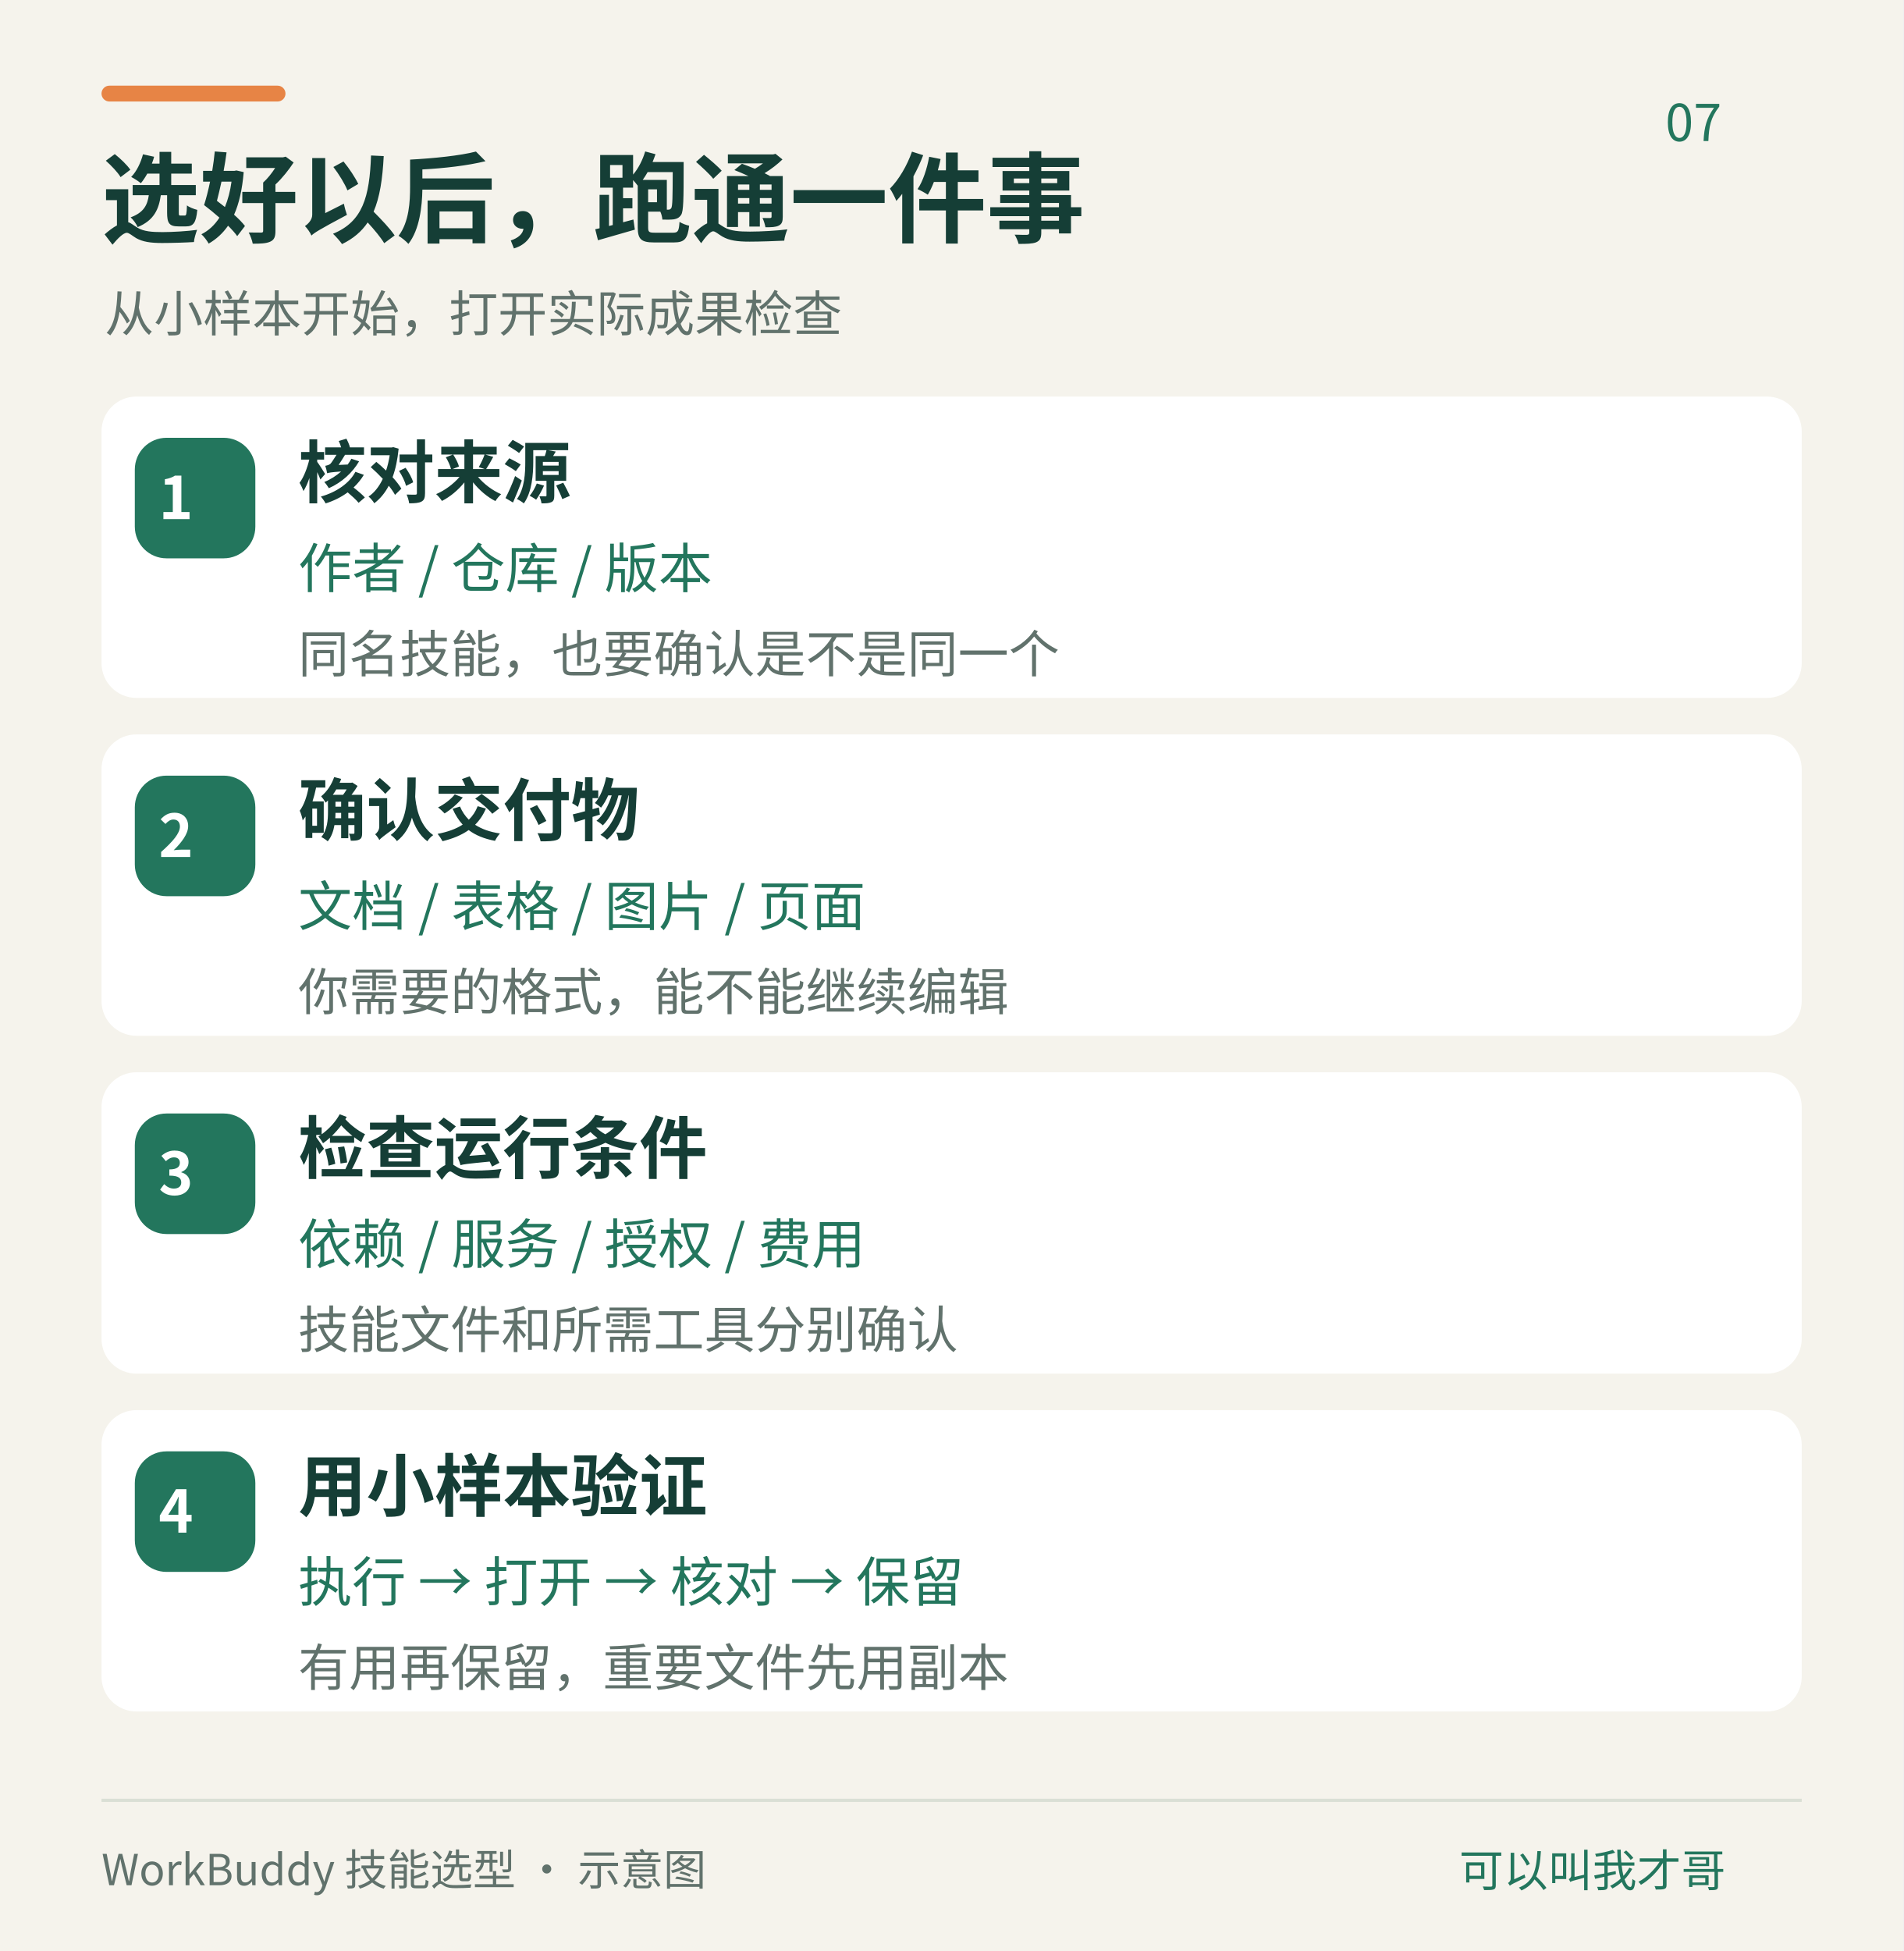
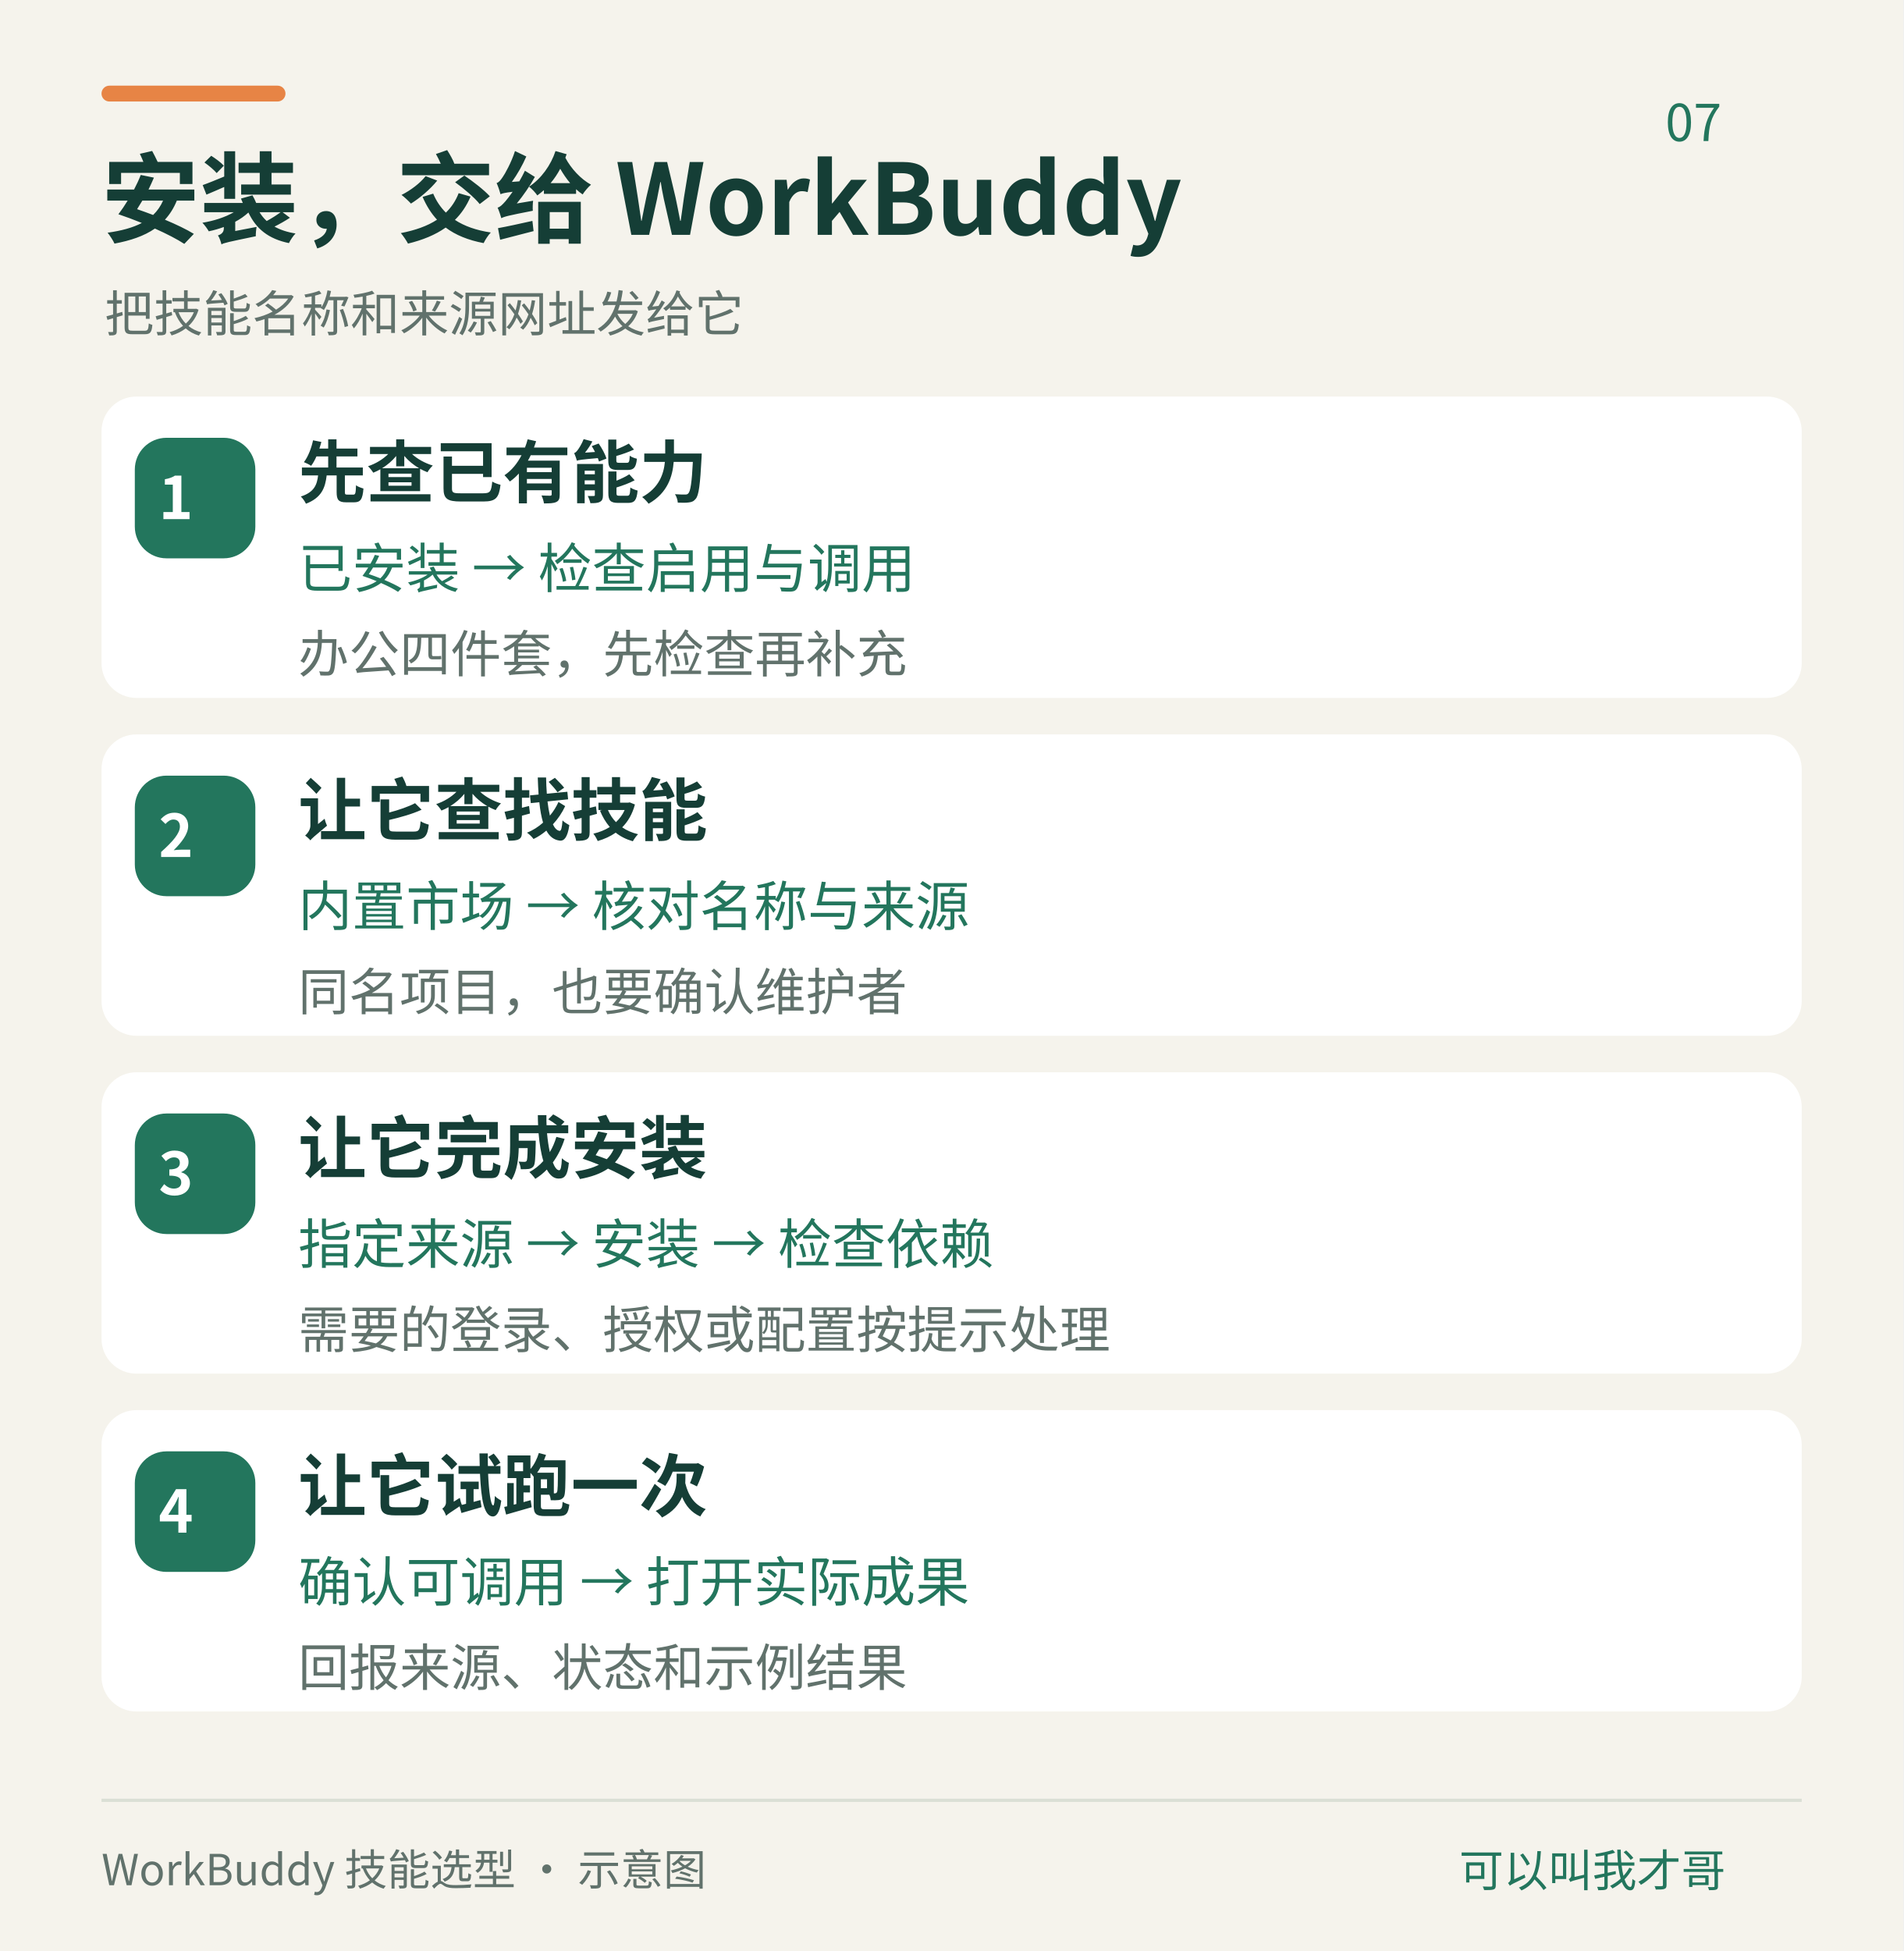
<svg xmlns="http://www.w3.org/2000/svg" width="1200" height="1230" viewBox="0 0 1200 1230">
  <rect width="100%" height="100%" fill="#F5F3EC" />
  <rect x="64" y="54" width="116" height="10" rx="5" fill="#E78445" />
-   <text x="64" y="94" dominant-baseline="text-before-edge" font-family="Microsoft YaHei, Noto Sans CJK SC, sans-serif" font-size="62" font-weight="700" fill="#153E36">选好以后，跑通一件事</text>
-   <text x="66" y="182" dominant-baseline="text-before-edge" font-family="Microsoft YaHei, Noto Sans CJK SC, sans-serif" font-size="31" font-weight="400" fill="#61726C">从小样本开始，打开实际成果检查</text>
+   <text x="64" y="94" dominant-baseline="text-before-edge" font-family="Microsoft YaHei, Noto Sans CJK SC, sans-serif" font-size="62" font-weight="700" fill="#153E36">安装，交给 WorkBuddy</text>
+   <text x="66" y="182" dominant-baseline="text-before-edge" font-family="Microsoft YaHei, Noto Sans CJK SC, sans-serif" font-size="31" font-weight="400" fill="#61726C">把技能名称和来源网址发给它</text>
  <text x="1050" y="61" dominant-baseline="text-before-edge" font-family="Microsoft YaHei, Noto Sans CJK SC, sans-serif" font-size="32" font-weight="400" fill="#23765D">07</text>
  <rect x="64" y="250" width="1072" height="190" rx="22" fill="#FFFFFF" />
  <rect x="85" y="276" width="76" height="76" rx="20" fill="#23765D" />
  <text x="100" y="295" dominant-baseline="text-before-edge" font-family="Microsoft YaHei, Noto Sans CJK SC, sans-serif" font-size="37" font-weight="700" fill="#FFFFFF">1</text>
-   <text x="188" y="276" dominant-baseline="text-before-edge" font-family="Microsoft YaHei, Noto Sans CJK SC, sans-serif" font-size="43" font-weight="700" fill="#153E36">核对来源</text>
-   <text x="188" y="341" dominant-baseline="text-before-edge" font-family="Microsoft YaHei, Noto Sans CJK SC, sans-serif" font-size="34" font-weight="400" fill="#23765D">作者 / 仓库 / 版本</text>
-   <text x="188" y="396" dominant-baseline="text-before-edge" font-family="Microsoft YaHei, Noto Sans CJK SC, sans-serif" font-size="32" font-weight="400" fill="#61726C">同名技能，也要确认是不是同一个</text>
+   <text x="188" y="276" dominant-baseline="text-before-edge" font-family="Microsoft YaHei, Noto Sans CJK SC, sans-serif" font-size="43" font-weight="700" fill="#153E36">先查已有能力</text>
+   <text x="188" y="341" dominant-baseline="text-before-edge" font-family="Microsoft YaHei, Noto Sans CJK SC, sans-serif" font-size="34" font-weight="400" fill="#23765D">已安装 → 检查启用与调用</text>
+   <text x="188" y="396" dominant-baseline="text-before-edge" font-family="Microsoft YaHei, Noto Sans CJK SC, sans-serif" font-size="32" font-weight="400" fill="#61726C">办公四件套，先检查再补充</text>
  <rect x="64" y="463" width="1072" height="190" rx="22" fill="#FFFFFF" />
  <rect x="85" y="489" width="76" height="76" rx="20" fill="#23765D" />
  <text x="100" y="508" dominant-baseline="text-before-edge" font-family="Microsoft YaHei, Noto Sans CJK SC, sans-serif" font-size="37" font-weight="700" fill="#FFFFFF">2</text>
-   <text x="188" y="489" dominant-baseline="text-before-edge" font-family="Microsoft YaHei, Noto Sans CJK SC, sans-serif" font-size="43" font-weight="700" fill="#153E36">确认交付物</text>
-   <text x="188" y="554" dominant-baseline="text-before-edge" font-family="Microsoft YaHei, Noto Sans CJK SC, sans-serif" font-size="34" font-weight="400" fill="#23765D">文档 / 表格 / 图片 / 页面</text>
-   <text x="188" y="609" dominant-baseline="text-before-edge" font-family="Microsoft YaHei, Noto Sans CJK SC, sans-serif" font-size="32" font-weight="400" fill="#61726C">你需要的格式，能不能继续编辑</text>
+   <text x="188" y="489" dominant-baseline="text-before-edge" font-family="Microsoft YaHei, Noto Sans CJK SC, sans-serif" font-size="43" font-weight="700" fill="#153E36">让它查找技能</text>
+   <text x="188" y="554" dominant-baseline="text-before-edge" font-family="Microsoft YaHei, Noto Sans CJK SC, sans-serif" font-size="34" font-weight="400" fill="#23765D">内置市场 → 核对名称与来源</text>
+   <text x="188" y="609" dominant-baseline="text-before-edge" font-family="Microsoft YaHei, Noto Sans CJK SC, sans-serif" font-size="32" font-weight="400" fill="#61726C">同名项目，也要确认维护者</text>
  <rect x="64" y="676" width="1072" height="190" rx="22" fill="#FFFFFF" />
  <rect x="85" y="702" width="76" height="76" rx="20" fill="#23765D" />
  <text x="100" y="721" dominant-baseline="text-before-edge" font-family="Microsoft YaHei, Noto Sans CJK SC, sans-serif" font-size="37" font-weight="700" fill="#FFFFFF">3</text>
-   <text x="188" y="702" dominant-baseline="text-before-edge" font-family="Microsoft YaHei, Noto Sans CJK SC, sans-serif" font-size="43" font-weight="700" fill="#153E36">检查运行条件</text>
-   <text x="188" y="767" dominant-baseline="text-before-edge" font-family="Microsoft YaHei, Noto Sans CJK SC, sans-serif" font-size="34" font-weight="400" fill="#23765D">依赖 / 服务 / 授权 / 费用</text>
-   <text x="188" y="822" dominant-baseline="text-before-edge" font-family="Microsoft YaHei, Noto Sans CJK SC, sans-serif" font-size="32" font-weight="400" fill="#61726C">技能文件和所需工具分别确认</text>
+   <text x="188" y="702" dominant-baseline="text-before-edge" font-family="Microsoft YaHei, Noto Sans CJK SC, sans-serif" font-size="43" font-weight="700" fill="#153E36">让它完成安装</text>
+   <text x="188" y="767" dominant-baseline="text-before-edge" font-family="Microsoft YaHei, Noto Sans CJK SC, sans-serif" font-size="34" font-weight="400" fill="#23765D">指定来源 → 安装 → 检查依赖</text>
+   <text x="188" y="822" dominant-baseline="text-before-edge" font-family="Microsoft YaHei, Noto Sans CJK SC, sans-serif" font-size="32" font-weight="400" fill="#61726C">需要的登录、授权或配置按提示处理</text>
  <rect x="64" y="889" width="1072" height="190" rx="22" fill="#FFFFFF" />
  <rect x="85" y="915" width="76" height="76" rx="20" fill="#23765D" />
  <text x="100" y="934" dominant-baseline="text-before-edge" font-family="Microsoft YaHei, Noto Sans CJK SC, sans-serif" font-size="37" font-weight="700" fill="#FFFFFF">4</text>
-   <text x="188" y="915" dominant-baseline="text-before-edge" font-family="Microsoft YaHei, Noto Sans CJK SC, sans-serif" font-size="43" font-weight="700" fill="#153E36">用小样本验证</text>
-   <text x="188" y="980" dominant-baseline="text-before-edge" font-family="Microsoft YaHei, Noto Sans CJK SC, sans-serif" font-size="34" font-weight="400" fill="#23765D">执行 → 打开 → 核对 → 保留</text>
-   <text x="188" y="1035" dominant-baseline="text-before-edge" font-family="Microsoft YaHei, Noto Sans CJK SC, sans-serif" font-size="32" font-weight="400" fill="#61726C">有用再保留，重要文件先用副本</text>
+   <text x="188" y="915" dominant-baseline="text-before-edge" font-family="Microsoft YaHei, Noto Sans CJK SC, sans-serif" font-size="43" font-weight="700" fill="#153E36">让它试跑一次</text>
+   <text x="188" y="980" dominant-baseline="text-before-edge" font-family="Microsoft YaHei, Noto Sans CJK SC, sans-serif" font-size="34" font-weight="400" fill="#23765D">确认可调用 → 打开实际成果</text>
+   <text x="188" y="1035" dominant-baseline="text-before-edge" font-family="Microsoft YaHei, Noto Sans CJK SC, sans-serif" font-size="32" font-weight="400" fill="#61726C">回报来源、状态和示例结果</text>
  <path d="M 64 1135 L 1136 1135" fill="none" stroke="#DADFD5" stroke-width="2" />
  <text x="64" y="1165" dominant-baseline="text-before-edge" font-family="Microsoft YaHei, Noto Sans CJK SC, sans-serif" font-size="27" font-weight="400" fill="#61726C">WorkBuddy 技能选型 · 示意图</text>
  <text x="920" y="1165" dominant-baseline="text-before-edge" font-family="Microsoft YaHei, Noto Sans CJK SC, sans-serif" font-size="28" font-weight="400" fill="#23765D">可以叫我才哥</text>
</svg>
